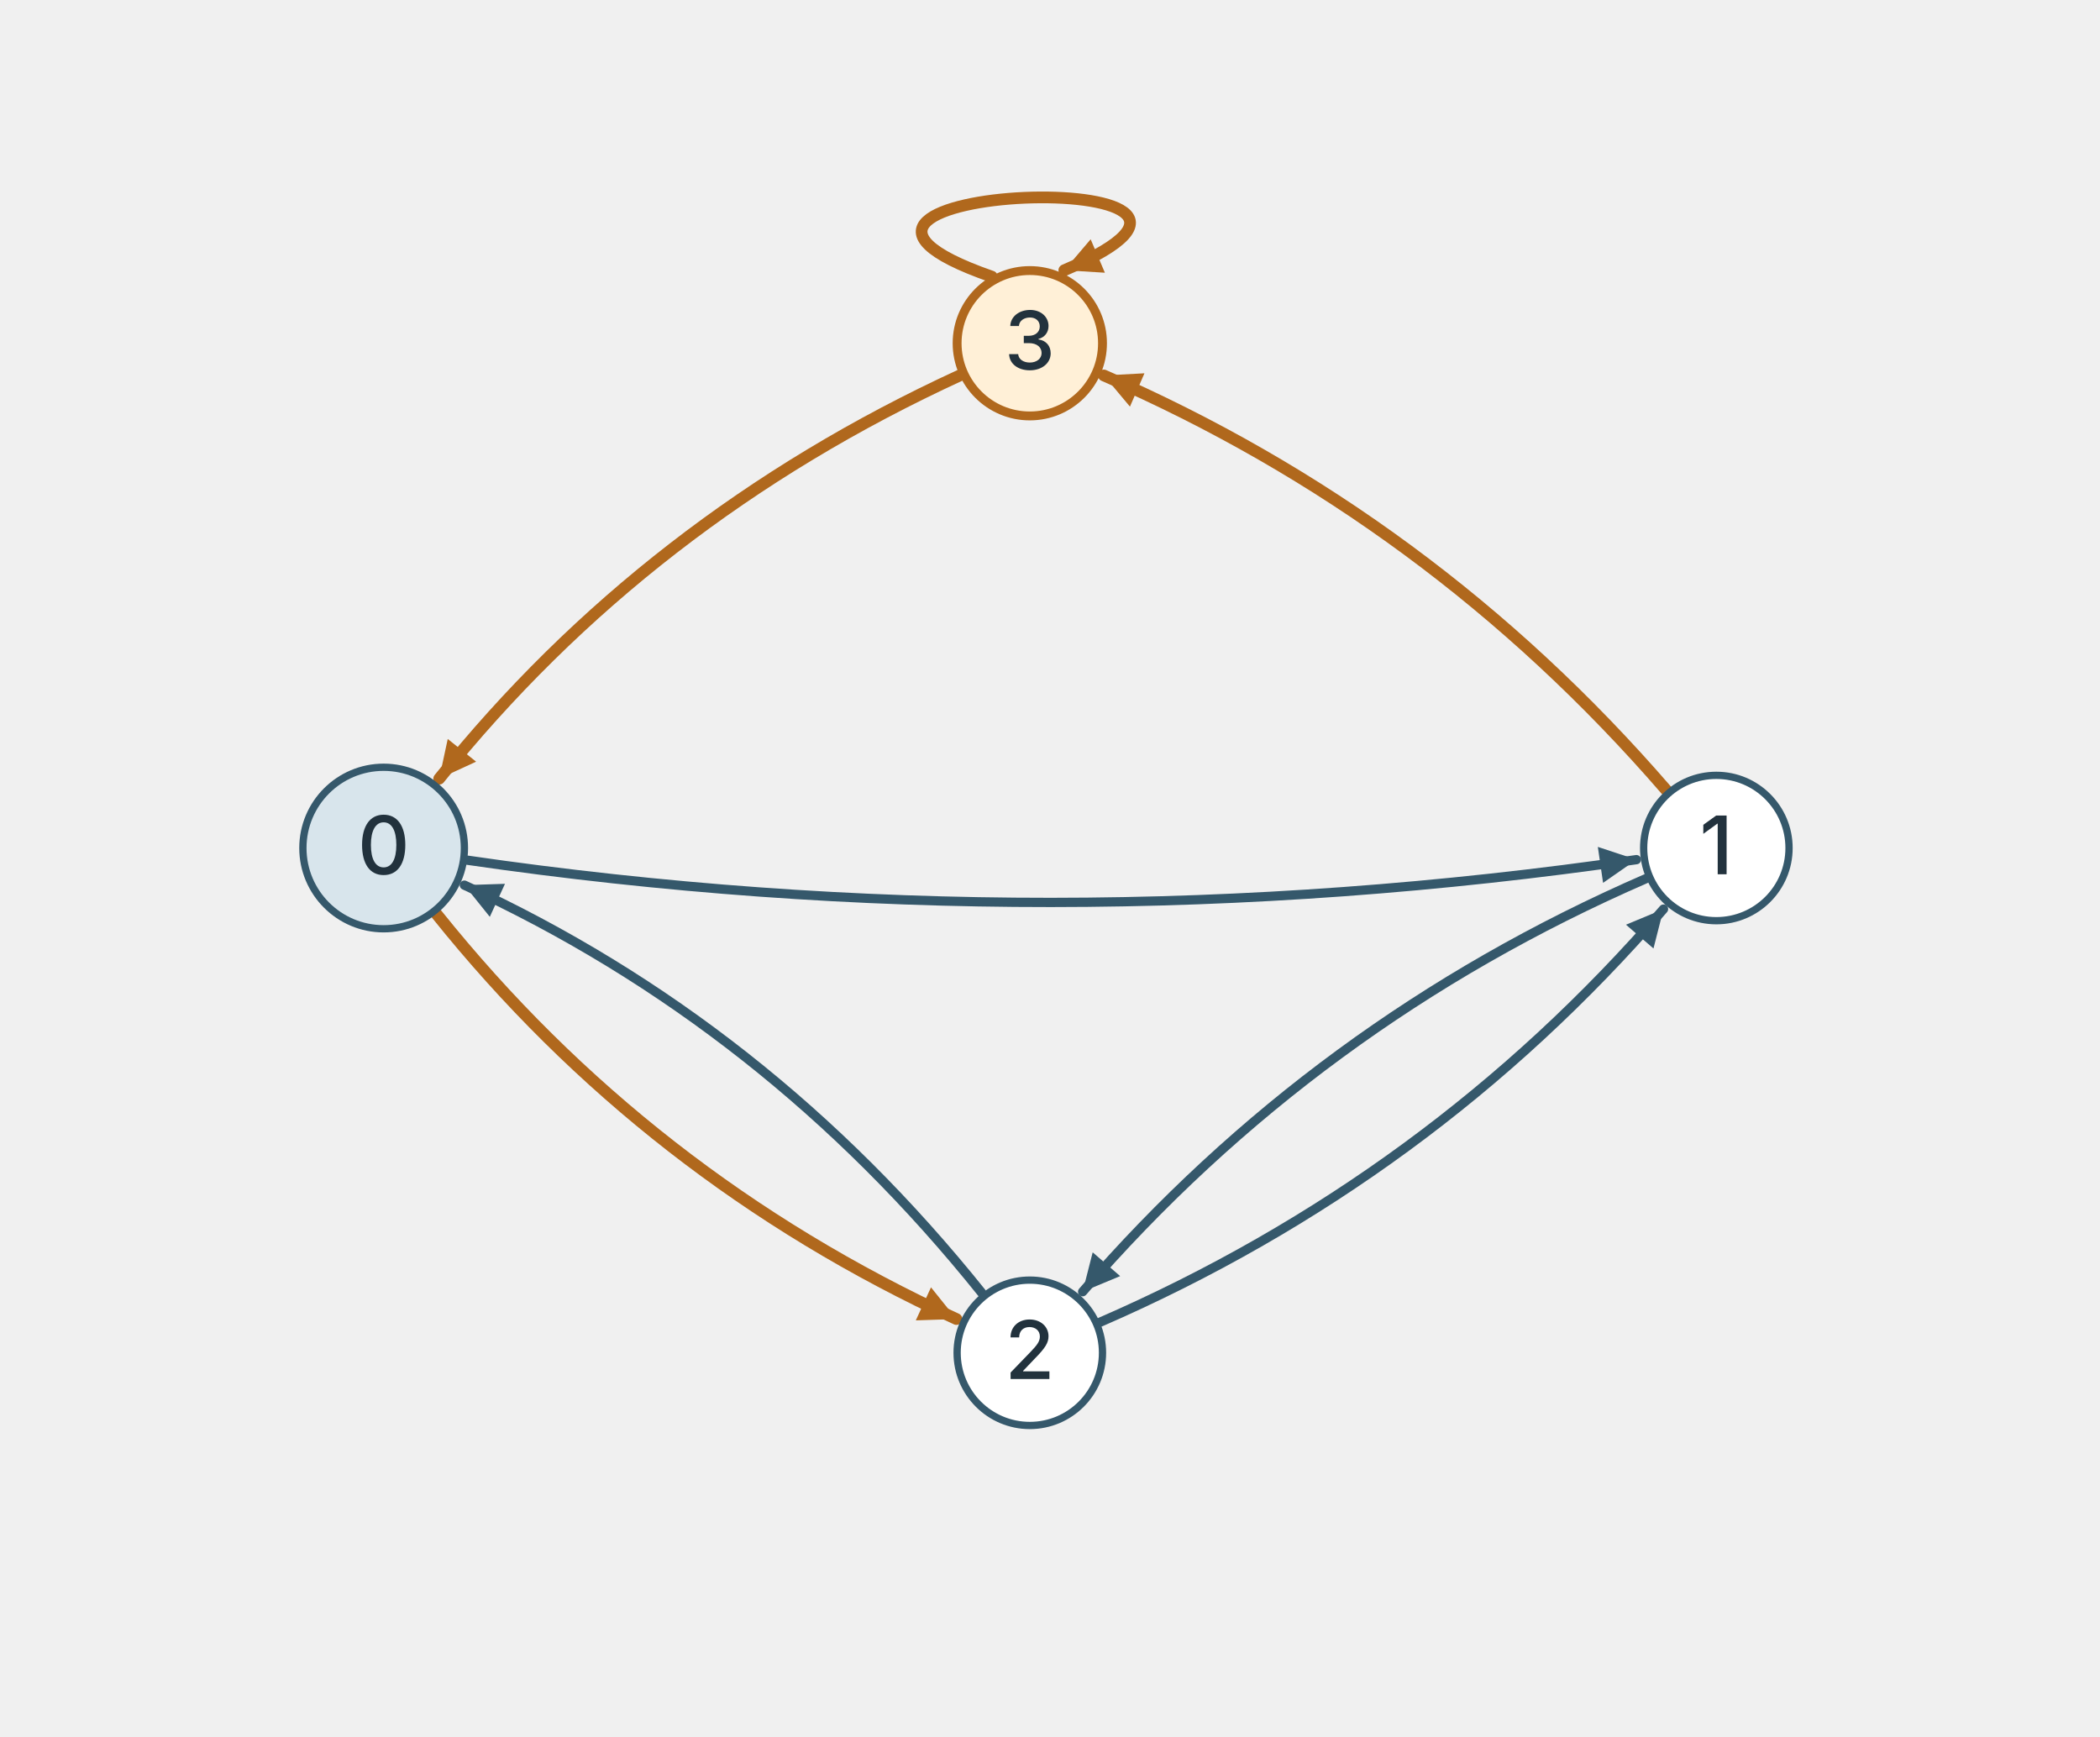
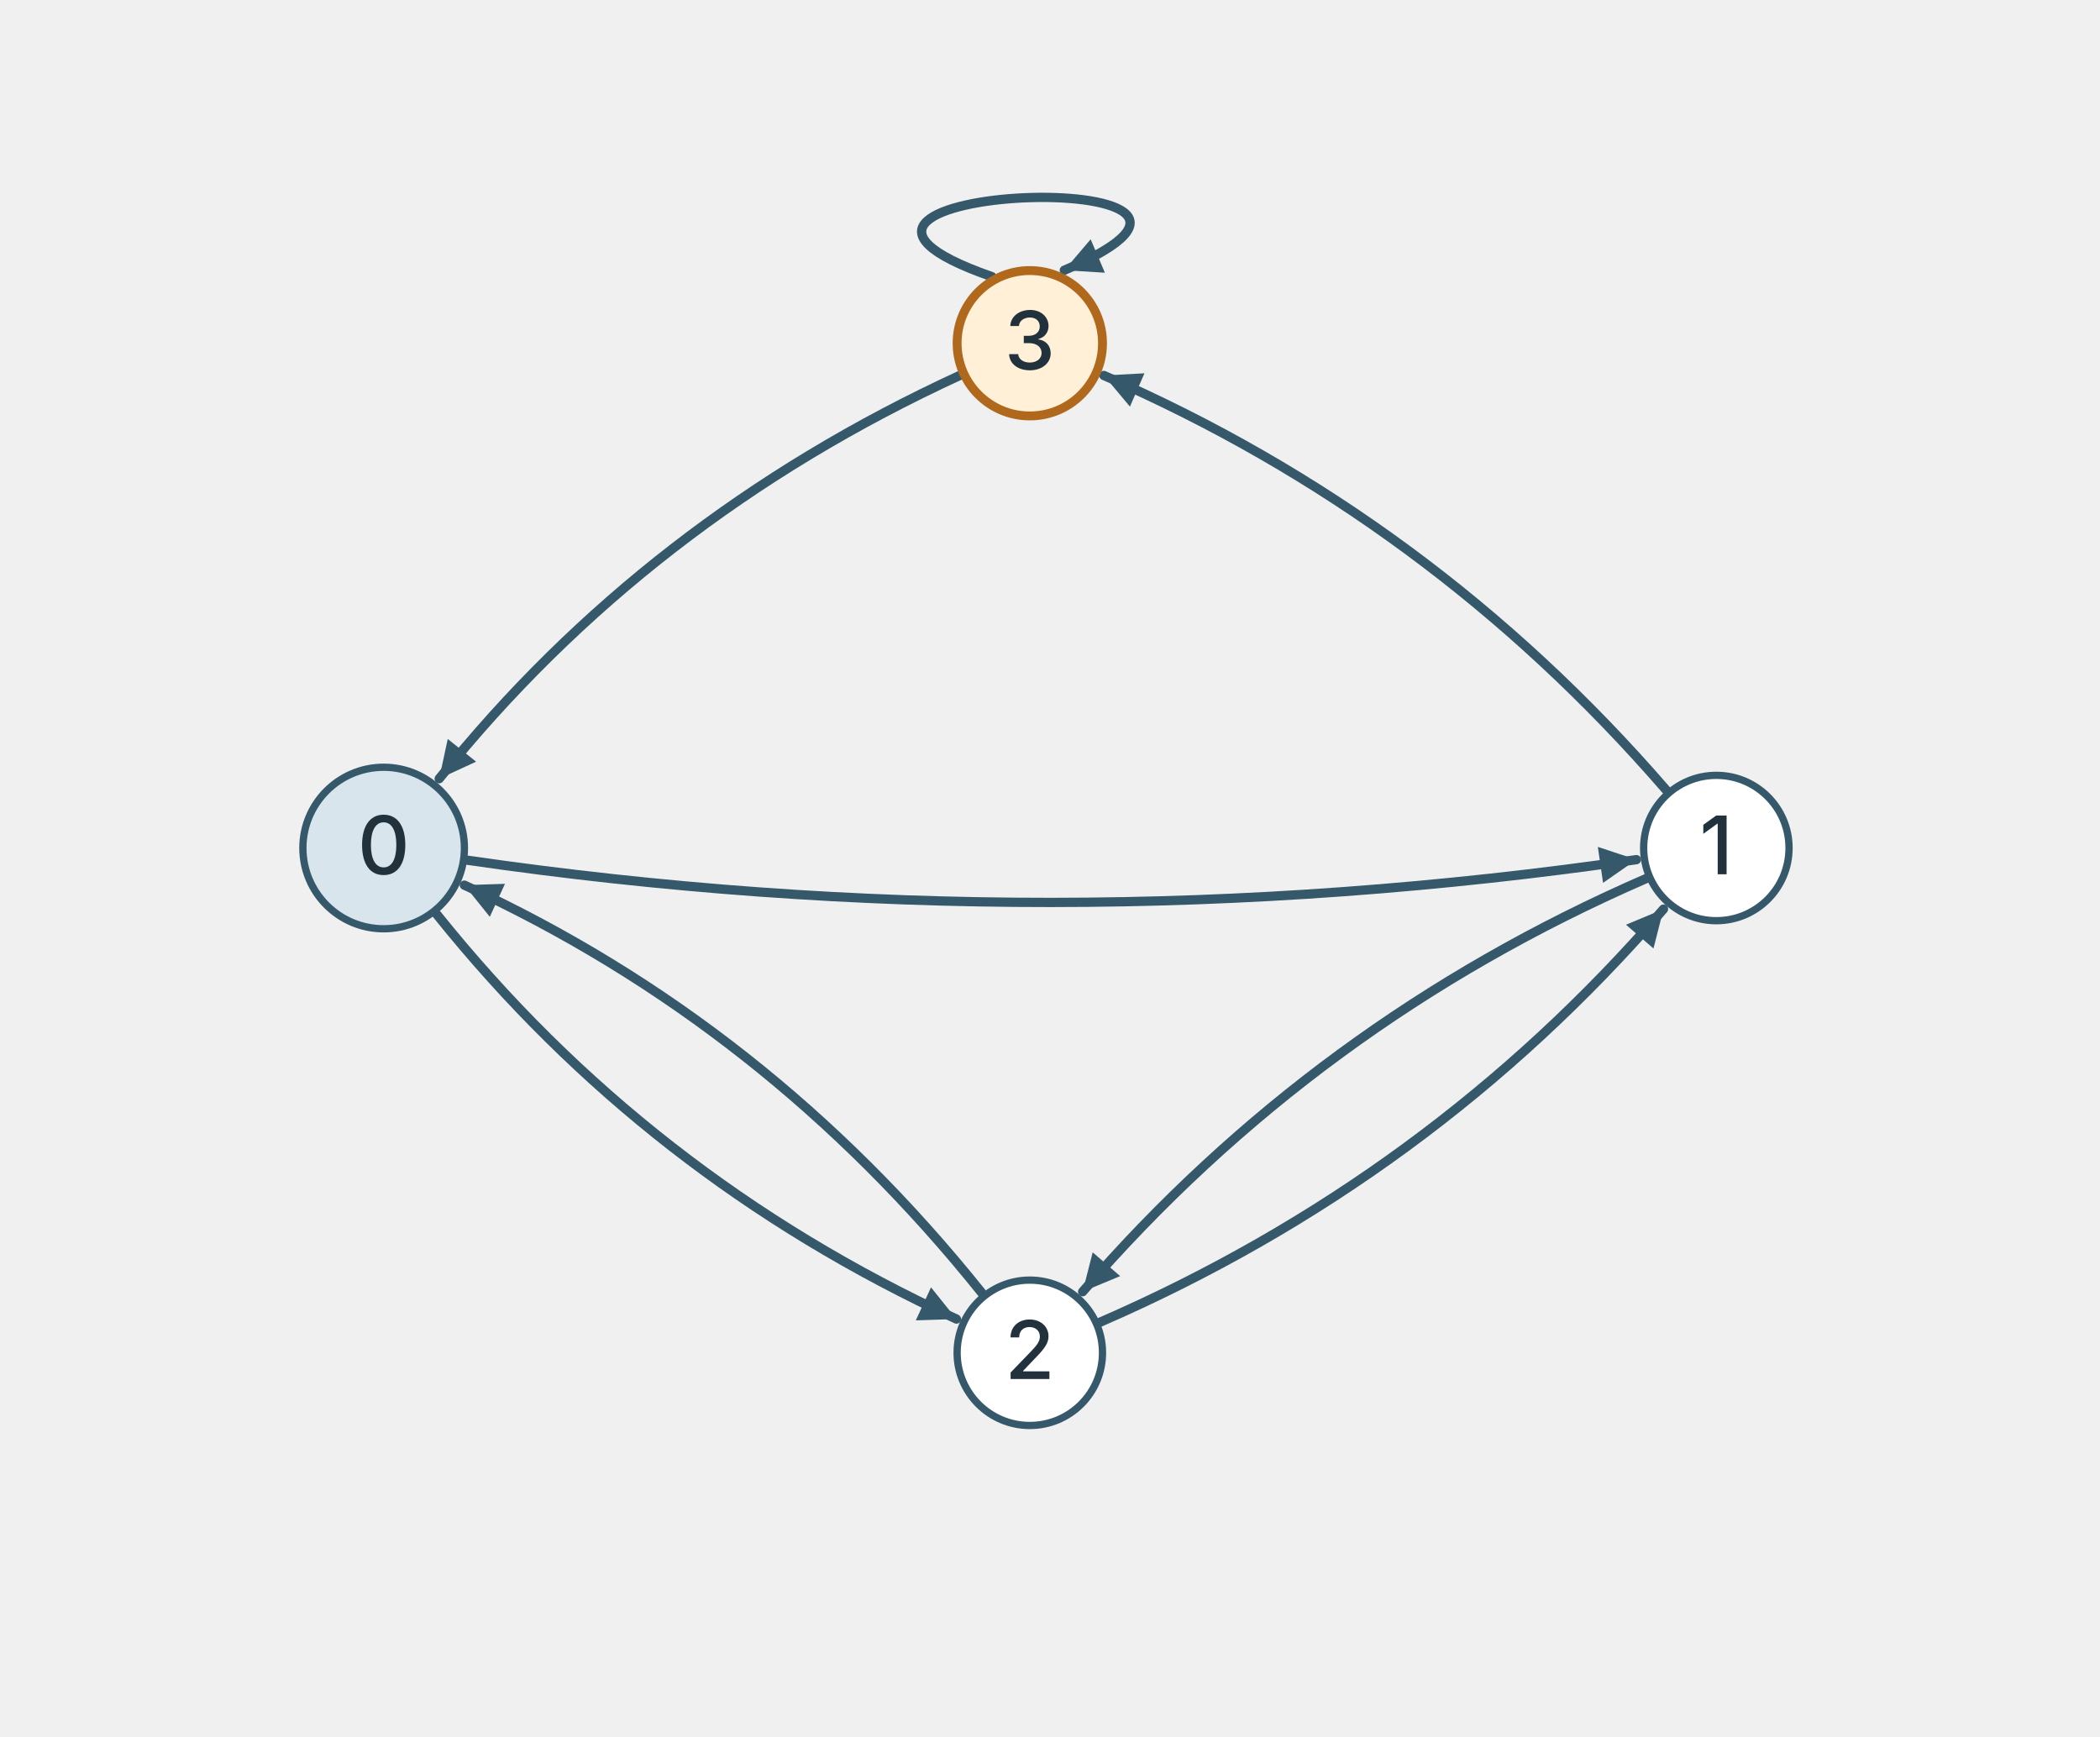
<svg xmlns="http://www.w3.org/2000/svg" width="520" height="430" viewBox="0 0 520 430" role="img" aria-labelledby="title desc">
  <defs>
    <marker id="arrow-base" markerWidth="10" markerHeight="9" refX="9" refY="4.5" orient="auto" markerUnits="userSpaceOnUse">
      <path d="M0,0 L9,4.5 L0,9 Z" fill="#35586b" />
    </marker>
-     <marker id="arrow-new" markerWidth="10" markerHeight="9" refX="9" refY="4.5" orient="auto" markerUnits="userSpaceOnUse">
-       <path d="M0,0 L9,4.5 L0,9 Z" fill="#b0681d" />
-     </marker>
  </defs>
  <g font-family="system-ui,-apple-system,Segoe UI,sans-serif">
-     <path class="edge" data-source="0" data-target="2" data-occurrence="0" data-change="new" d="M 108.130,226.389 Q 160.225,291.413 236.830,326.643" fill="none" stroke="#b0681d" stroke-width="2.9" stroke-linecap="round" marker-end="url(#arrow-new)" />
+     <path class="edge" data-source="0" data-target="2" data-occurrence="0" data-change="new" d="M 108.130,226.389 Q 160.225,291.413 236.830,326.643" fill="none" stroke="#35586b" stroke-width="2.3" stroke-linecap="round" marker-end="url(#arrow-base)" />
    <path class="edge" data-source="0" data-target="1" data-occurrence="0" data-change="base" d="M 115.781,213.023 Q 260.000,234.000 405.208,212.879" fill="none" stroke="#35586b" stroke-width="2.3" stroke-linecap="round" marker-end="url(#arrow-base)" />
    <path class="edge" data-source="1" data-target="2" data-occurrence="0" data-change="base" d="M 407.577,217.580 Q 325.783,253.164 268.084,319.873" fill="none" stroke="#35586b" stroke-width="2.3" stroke-linecap="round" marker-end="url(#arrow-base)" />
-     <path class="edge" data-source="1" data-target="3" data-occurrence="0" data-change="new" d="M 412.571,195.630 Q 354.217,128.164 273.340,92.979" fill="none" stroke="#b0681d" stroke-width="2.9" stroke-linecap="round" marker-end="url(#arrow-new)" />
+     <path class="edge" data-source="1" data-target="3" data-occurrence="0" data-change="new" d="M 412.571,195.630 Q 354.217,128.164 273.340,92.979" fill="none" stroke="#35586b" stroke-width="2.3" stroke-linecap="round" marker-end="url(#arrow-base)" />
    <path class="edge" data-source="2" data-target="0" data-occurrence="0" data-change="base" d="M 243.120,320.172 Q 189.775,253.587 114.988,219.192" fill="none" stroke="#35586b" stroke-width="2.3" stroke-linecap="round" marker-end="url(#arrow-base)" />
    <path class="edge" data-source="2" data-target="1" data-occurrence="0" data-change="base" d="M 272.423,327.420 Q 354.217,291.836 411.916,225.127" fill="none" stroke="#35586b" stroke-width="2.3" stroke-linecap="round" marker-end="url(#arrow-base)" />
-     <path class="edge" data-source="3" data-target="0" data-occurrence="0" data-change="new" d="M 237.738,92.939 Q 160.225,128.587 108.755,192.831" fill="none" stroke="#b0681d" stroke-width="2.9" stroke-linecap="round" marker-end="url(#arrow-new)" />
-     <path class="edge" data-source="3" data-target="3" data-occurrence="0" data-change="new" d="M 245.585,68.497 C 179.698,45.571 327.051,39.904 263.547,66.918" fill="none" stroke="#b0681d" stroke-width="2.9" stroke-linecap="round" marker-end="url(#arrow-new)" />
+     <path class="edge" data-source="3" data-target="0" data-occurrence="0" data-change="new" d="M 237.738,92.939 Q 160.225,128.587 108.755,192.831" fill="none" stroke="#35586b" stroke-width="2.3" stroke-linecap="round" marker-end="url(#arrow-base)" />
+     <path class="edge" data-source="3" data-target="3" data-occurrence="0" data-change="new" d="M 245.585,68.497 C 179.698,45.571 327.051,39.904 263.547,66.918" fill="none" stroke="#35586b" stroke-width="2.3" stroke-linecap="round" marker-end="url(#arrow-base)" />
    <g class="node" data-vertex="0" data-change="base">
      <circle cx="95" cy="210" r="20" fill="#d8e5ec" stroke="#35586b" stroke-width="1.8" />
      <text x="95" y="216.5" text-anchor="middle" font-size="20" font-weight="500" fill="#22323d">0</text>
    </g>
    <g class="node" data-vertex="1" data-change="base">
      <circle cx="425" cy="210" r="18" fill="#fff" stroke="#35586b" stroke-width="1.8" />
      <text x="425" y="216.5" text-anchor="middle" font-size="20" font-weight="500" fill="#22323d">1</text>
    </g>
    <g class="node" data-vertex="2" data-change="base">
      <circle cx="255" cy="335" r="18" fill="#fff" stroke="#35586b" stroke-width="1.8" />
      <text x="255" y="341.5" text-anchor="middle" font-size="20" font-weight="500" fill="#22323d">2</text>
    </g>
    <g class="node" data-vertex="3" data-change="new">
      <circle cx="255" cy="85" r="18" fill="#fff0d7" stroke="#b0681d" stroke-width="2.2" />
      <text x="255" y="91.5" text-anchor="middle" font-size="20" font-weight="500" fill="#22323d">3</text>
    </g>
  </g>
</svg>
